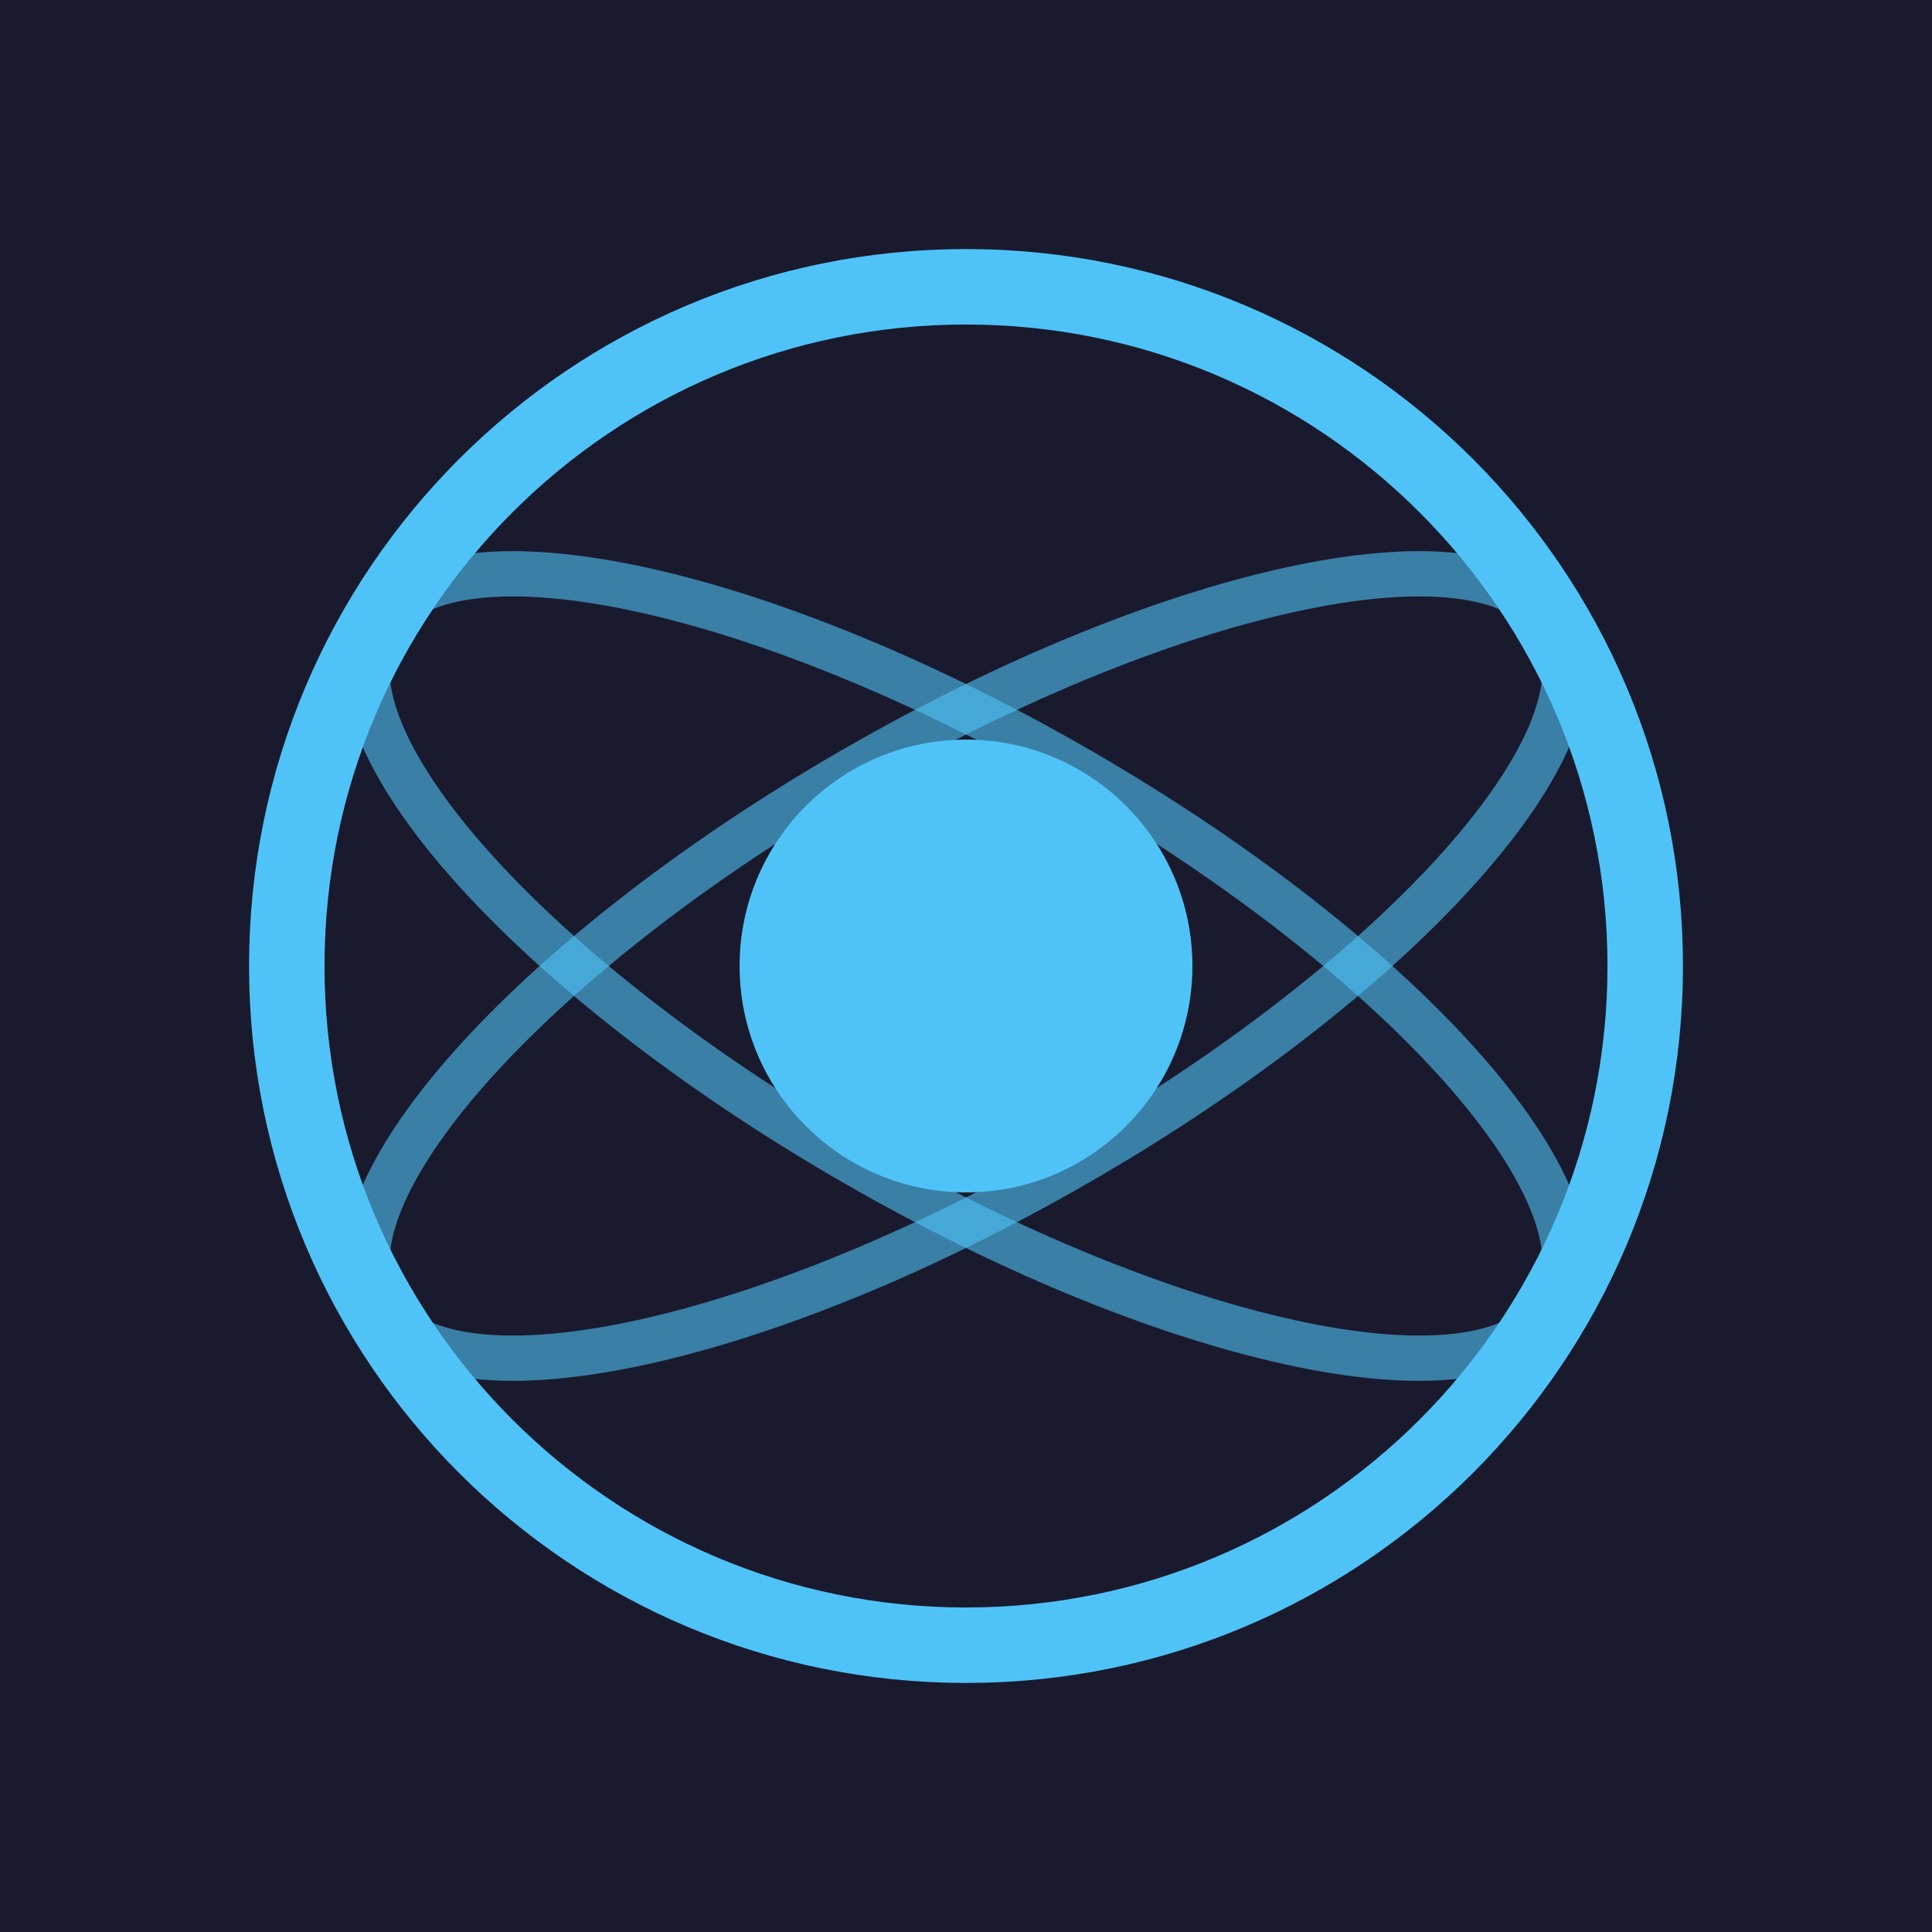
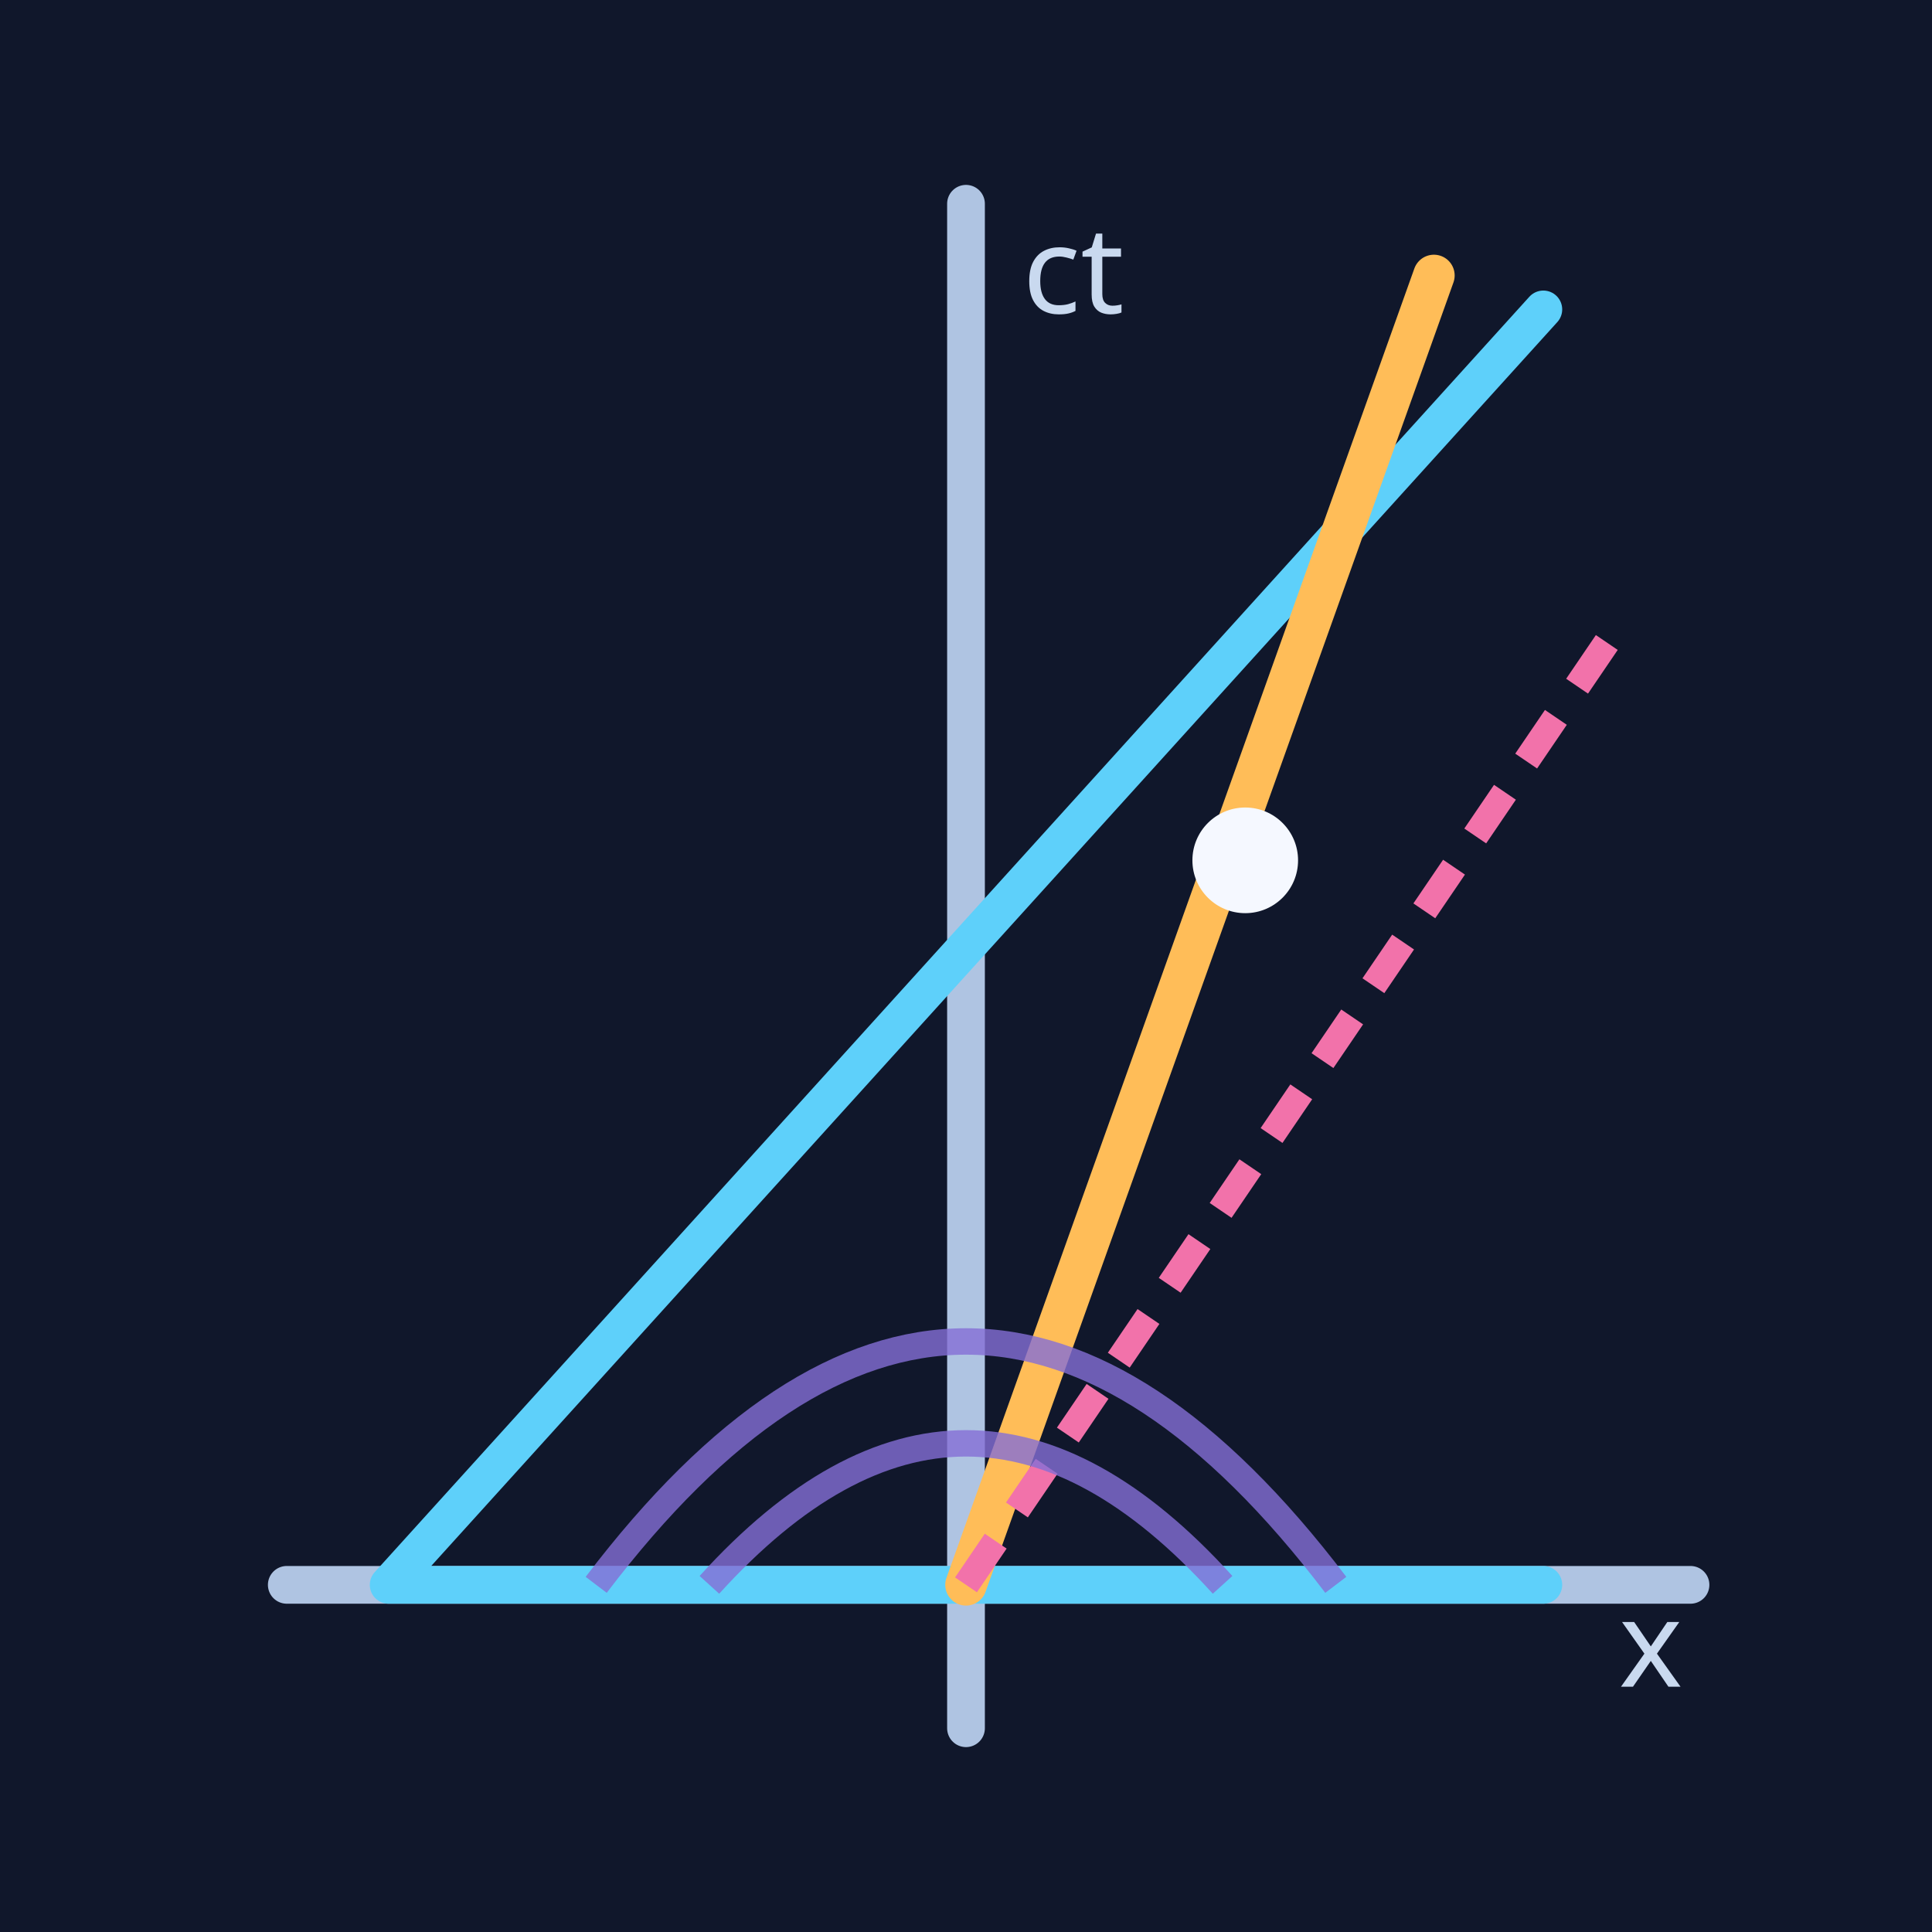
<svg xmlns="http://www.w3.org/2000/svg" viewBox="0 0 512 512">
-   <rect width="512" height="512" fill="#1a1a2e" />
-   <circle cx="256" cy="256" r="180" fill="none" stroke="#4fc3f7" stroke-width="20" />
-   <circle cx="256" cy="256" r="60" fill="#4fc3f7" />
-   <ellipse cx="256" cy="256" rx="180" ry="60" fill="none" stroke="#4fc3f7" stroke-width="12" opacity="0.6" transform="rotate(30 256 256)" />
-   <ellipse cx="256" cy="256" rx="180" ry="60" fill="none" stroke="#4fc3f7" stroke-width="12" opacity="0.6" transform="rotate(-30 256 256)" />
+   <rect width="512" height="512" fill="#10172b" />
+   <path d="M76 420H448M256 458V54" stroke="#afc4e2" stroke-width="10" stroke-linecap="round" />
+   <path d="M103 420L409 82M103 420L409 420" stroke="#5ed0fa" stroke-width="10" stroke-linecap="round" />
+   <path d="M256 420L380 73" stroke="#ffbd58" stroke-width="11" stroke-linecap="round" />
+   <path d="M256 420L426 170" stroke="#f272aa" stroke-width="7" stroke-dasharray="14 10" />
+   <path d="M158 420Q256 291 354 420M188 420Q256 345 324 420" fill="none" stroke="#846ed6" stroke-width="7" opacity=".8" />
+   <circle cx="330" cy="228" r="14" fill="#f5f8ff" />
+   <text x="429" y="447" fill="#c9d9ef" font-family="sans-serif" font-size="32">x</text>
+   <text x="271" y="83" fill="#c9d9ef" font-family="sans-serif" font-size="32">ct</text>
</svg>
